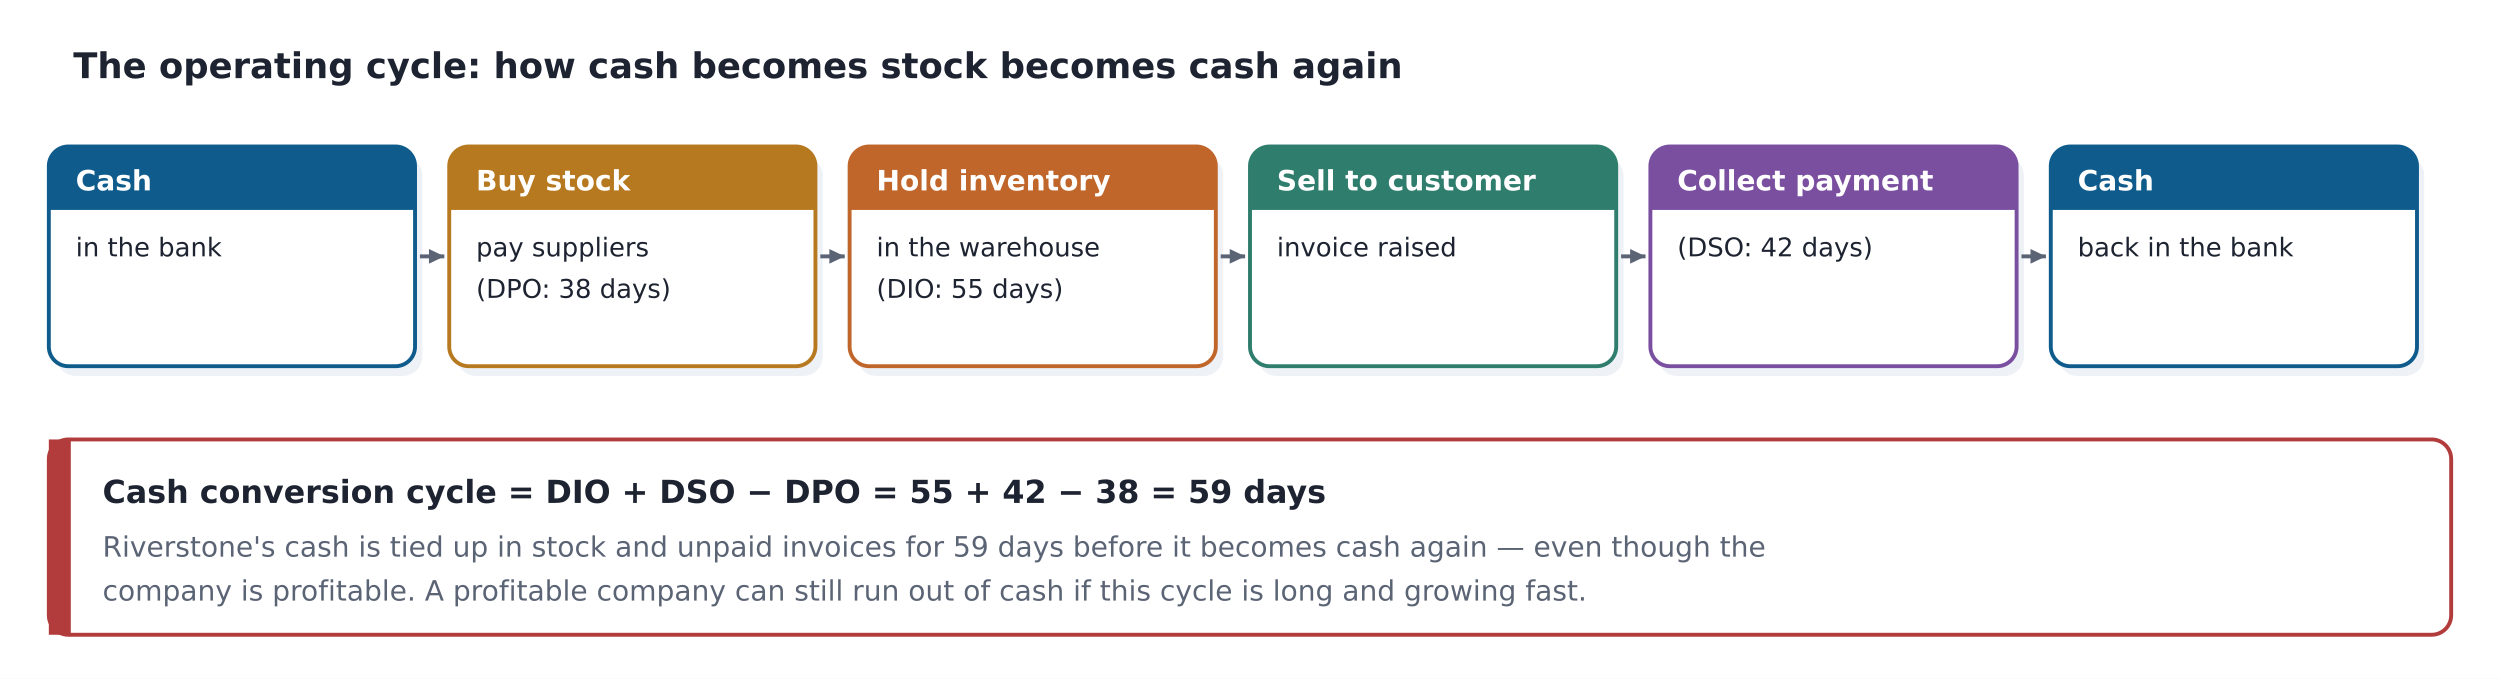
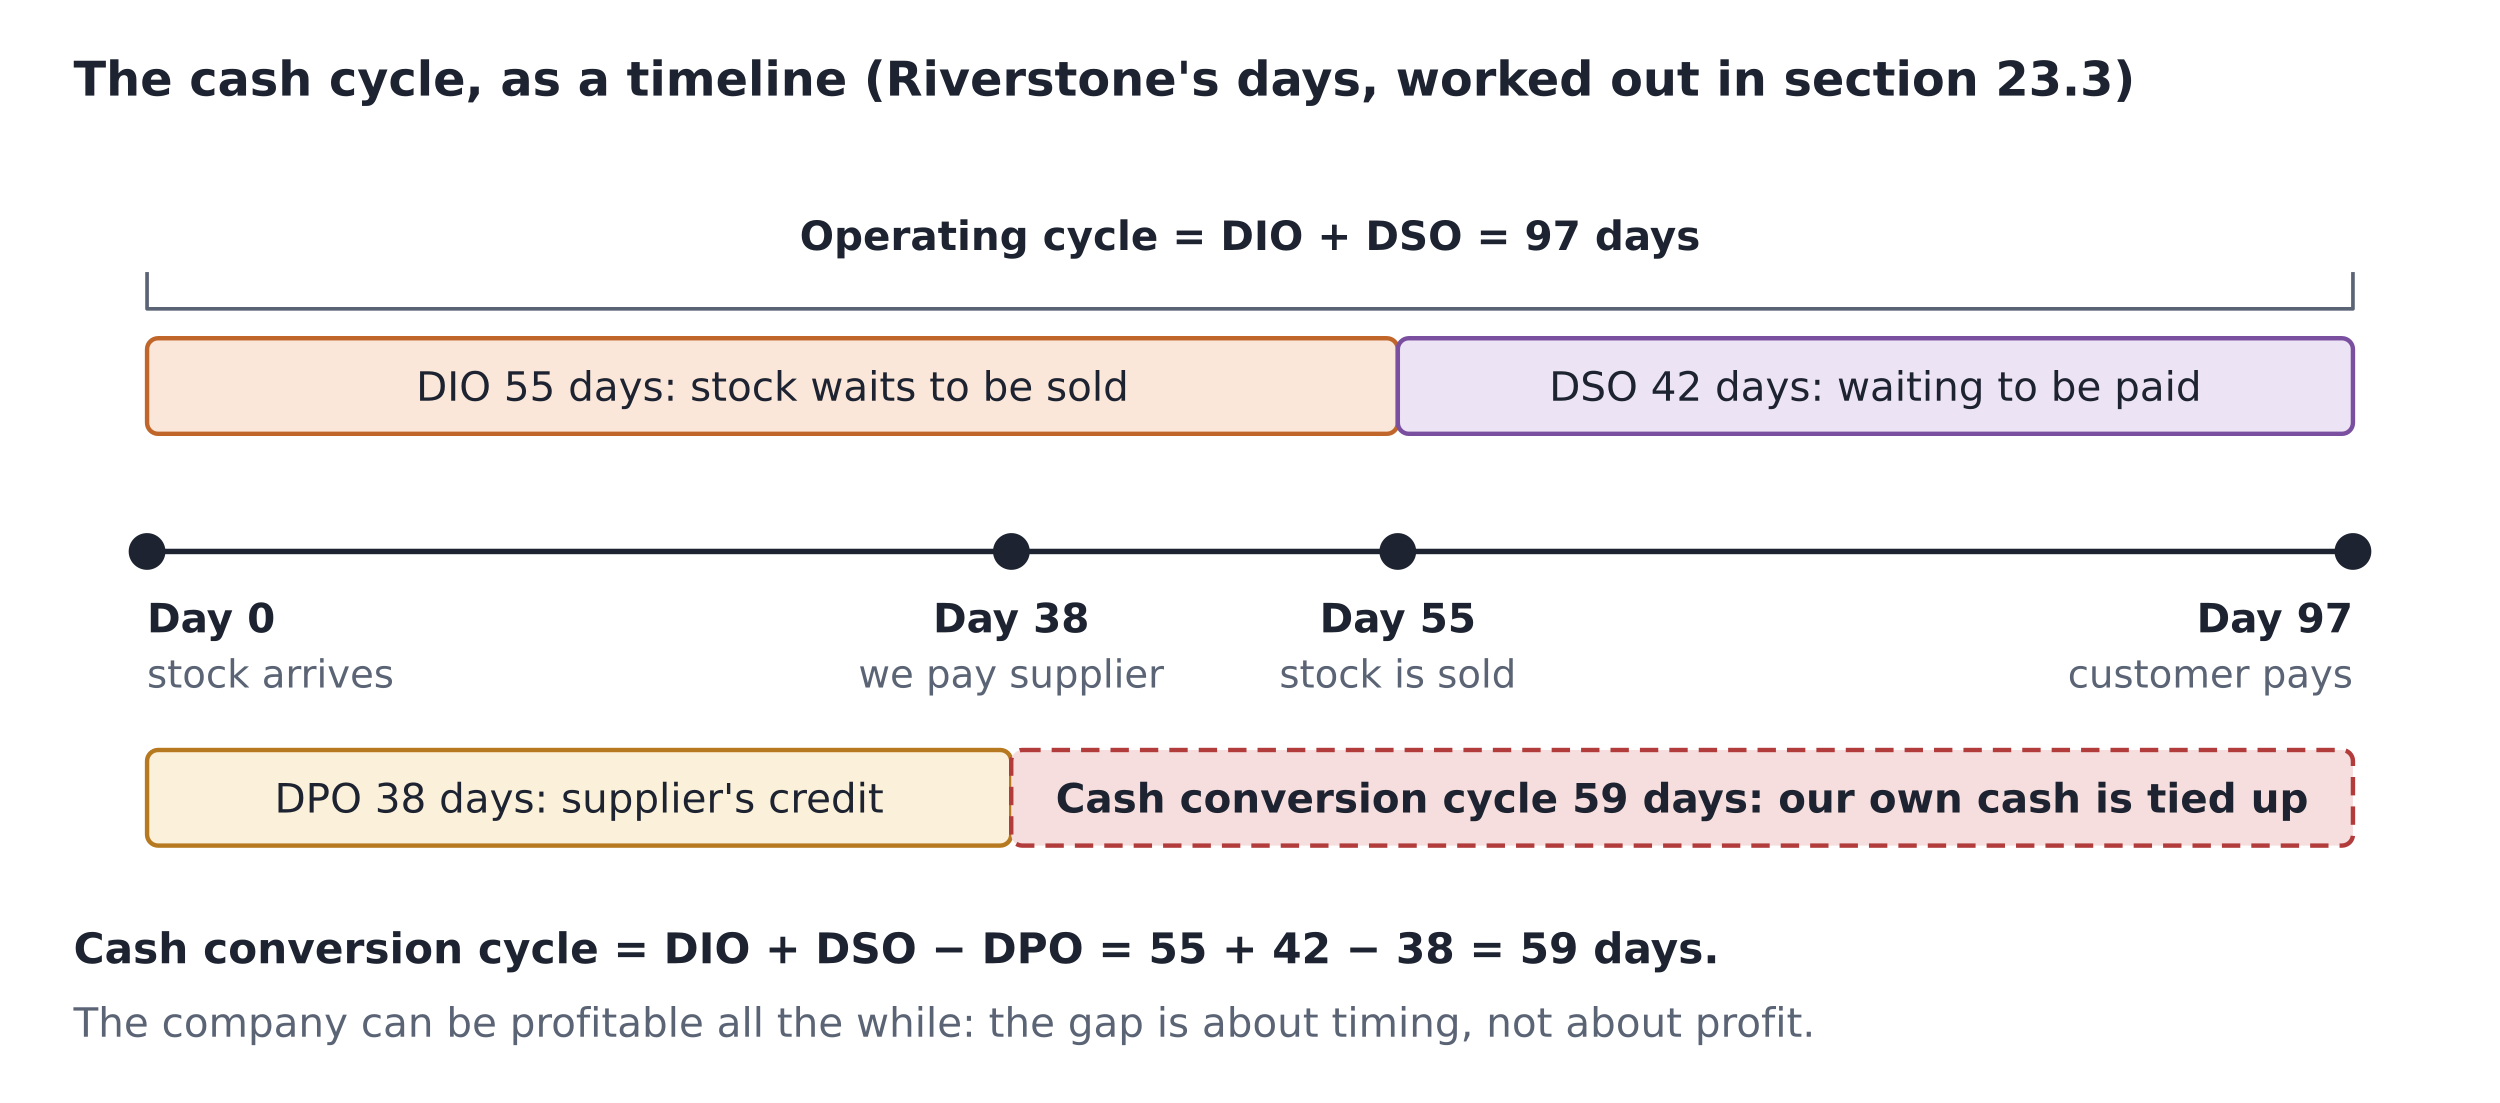
- <svg xmlns="http://www.w3.org/2000/svg" width="1024" height="278" viewBox="0 0 1024 278" font-family="DejaVu Sans, Arial, sans-serif">
-   <rect width="1024" height="278" fill="#ffffff" />
-   <text x="30" y="32" font-size="14.5" fill="#1d2330" font-weight="bold" text-anchor="start" font-family="Poppins, DejaVu Sans, sans-serif">The operating cycle: how cash becomes stock becomes cash again</text>
-   <rect x="23" y="64" width="150" height="90" rx="8" fill="#eef2f7" stroke="none" stroke-width="1" />
-   <rect x="20" y="60" width="150" height="90" rx="8" fill="#fff" stroke="#0f5c8c" stroke-width="1.6" />
-   <path d="M20,68 a8,8 0 0 1 8,-8 H162 a8,8 0 0 1 8,8 V86 H20 Z" fill="#0f5c8c" />
-   <text x="31" y="78" font-size="11.5" fill="#fff" font-weight="bold" text-anchor="start" font-family="Poppins, DejaVu Sans, sans-serif">Cash</text>
-   <text x="31" y="105" font-size="10.6" fill="#1d2330" font-weight="normal" text-anchor="start">in the bank</text>
-   <path d="M172,105 L182,105" fill="none" stroke="#5b6475" stroke-width="1.6" stroke-linejoin="round" />
-   <path d="M182,105 L175.7,108.0 L175.7,102.0 Z" fill="#5b6475" />
-   <rect x="187" y="64" width="150" height="90" rx="8" fill="#eef2f7" stroke="none" stroke-width="1" />
-   <rect x="184" y="60" width="150" height="90" rx="8" fill="#fff" stroke="#b7791f" stroke-width="1.6" />
-   <path d="M184,68 a8,8 0 0 1 8,-8 H326 a8,8 0 0 1 8,8 V86 H184 Z" fill="#b7791f" />
-   <text x="195" y="78" font-size="11.5" fill="#fff" font-weight="bold" text-anchor="start" font-family="Poppins, DejaVu Sans, sans-serif">Buy stock</text>
-   <text x="195" y="105" font-size="10.6" fill="#1d2330" font-weight="normal" text-anchor="start">pay suppliers</text>
-   <text x="195" y="122" font-size="10.6" fill="#1d2330" font-weight="normal" text-anchor="start">(DPO: 38 days)</text>
-   <path d="M336,105 L346,105" fill="none" stroke="#5b6475" stroke-width="1.6" stroke-linejoin="round" />
-   <path d="M346,105 L339.7,108.0 L339.7,102.0 Z" fill="#5b6475" />
-   <rect x="351" y="64" width="150" height="90" rx="8" fill="#eef2f7" stroke="none" stroke-width="1" />
-   <rect x="348" y="60" width="150" height="90" rx="8" fill="#fff" stroke="#c0662b" stroke-width="1.6" />
-   <path d="M348,68 a8,8 0 0 1 8,-8 H490 a8,8 0 0 1 8,8 V86 H348 Z" fill="#c0662b" />
-   <text x="359" y="78" font-size="11.5" fill="#fff" font-weight="bold" text-anchor="start" font-family="Poppins, DejaVu Sans, sans-serif">Hold inventory</text>
-   <text x="359" y="105" font-size="10.6" fill="#1d2330" font-weight="normal" text-anchor="start">in the warehouse</text>
-   <text x="359" y="122" font-size="10.6" fill="#1d2330" font-weight="normal" text-anchor="start">(DIO: 55 days)</text>
-   <path d="M500,105 L510,105" fill="none" stroke="#5b6475" stroke-width="1.6" stroke-linejoin="round" />
-   <path d="M510,105 L503.7,108.0 L503.7,102.0 Z" fill="#5b6475" />
-   <rect x="515" y="64" width="150" height="90" rx="8" fill="#eef2f7" stroke="none" stroke-width="1" />
-   <rect x="512" y="60" width="150" height="90" rx="8" fill="#fff" stroke="#2f7d6d" stroke-width="1.6" />
-   <path d="M512,68 a8,8 0 0 1 8,-8 H654 a8,8 0 0 1 8,8 V86 H512 Z" fill="#2f7d6d" />
-   <text x="523" y="78" font-size="11.5" fill="#fff" font-weight="bold" text-anchor="start" font-family="Poppins, DejaVu Sans, sans-serif">Sell to customer</text>
-   <text x="523" y="105" font-size="10.6" fill="#1d2330" font-weight="normal" text-anchor="start">invoice raised</text>
-   <path d="M664,105 L674,105" fill="none" stroke="#5b6475" stroke-width="1.6" stroke-linejoin="round" />
-   <path d="M674,105 L667.7,108.0 L667.7,102.0 Z" fill="#5b6475" />
-   <rect x="679" y="64" width="150" height="90" rx="8" fill="#eef2f7" stroke="none" stroke-width="1" />
-   <rect x="676" y="60" width="150" height="90" rx="8" fill="#fff" stroke="#7a4fa0" stroke-width="1.6" />
-   <path d="M676,68 a8,8 0 0 1 8,-8 H818 a8,8 0 0 1 8,8 V86 H676 Z" fill="#7a4fa0" />
-   <text x="687" y="78" font-size="11.5" fill="#fff" font-weight="bold" text-anchor="start" font-family="Poppins, DejaVu Sans, sans-serif">Collect payment</text>
-   <text x="687" y="105" font-size="10.6" fill="#1d2330" font-weight="normal" text-anchor="start">(DSO: 42 days)</text>
-   <path d="M828,105 L838,105" fill="none" stroke="#5b6475" stroke-width="1.6" stroke-linejoin="round" />
-   <path d="M838,105 L831.7,108.0 L831.7,102.0 Z" fill="#5b6475" />
-   <rect x="843" y="64" width="150" height="90" rx="8" fill="#eef2f7" stroke="none" stroke-width="1" />
-   <rect x="840" y="60" width="150" height="90" rx="8" fill="#fff" stroke="#0f5c8c" stroke-width="1.6" />
-   <path d="M840,68 a8,8 0 0 1 8,-8 H982 a8,8 0 0 1 8,8 V86 H840 Z" fill="#0f5c8c" />
-   <text x="851" y="78" font-size="11.5" fill="#fff" font-weight="bold" text-anchor="start" font-family="Poppins, DejaVu Sans, sans-serif">Cash</text>
-   <text x="851" y="105" font-size="10.6" fill="#1d2330" font-weight="normal" text-anchor="start">back in the bank</text>
-   <rect x="20" y="180" width="984" height="80" rx="8" fill="#fff" stroke="#b23b3b" stroke-width="1.6" />
-   <rect x="20" y="180" width="9" height="80" rx="0" fill="#b23b3b" stroke="none" stroke-width="1" />
-   <text x="42" y="206" font-size="13" fill="#1d2330" font-weight="bold" text-anchor="start">Cash conversion cycle = DIO + DSO − DPO = 55 + 42 − 38 = 59 days</text>
-   <text x="42" y="228" font-size="11.5" fill="#5b6475" font-weight="normal" text-anchor="start">Riverstone's cash is tied up in stock and unpaid invoices for 59 days before it becomes cash again — even though the</text>
-   <text x="42" y="246" font-size="11.5" fill="#5b6475" font-weight="normal" text-anchor="start">company is profitable. A profitable company can still run out of cash if this cycle is long and growing fast.</text>
+ <svg xmlns="http://www.w3.org/2000/svg" width="680" height="300" viewBox="0 0 680 300" font-family="DejaVu Sans, Arial, sans-serif">
+   <rect width="680" height="300" fill="#ffffff" />
+   <text x="20" y="26" font-size="13" fill="#1d2330" font-weight="bold" text-anchor="start" font-family="Poppins, DejaVu Sans, sans-serif">The cash cycle, as a timeline (Riverstone's days, worked out in section 23.3)</text>
+   <path d="M40,150 H640" fill="none" stroke="#1d2330" stroke-width="1.5" stroke-linejoin="round" />
+   <circle cx="40.0" cy="150" r="5" fill="#1d2330" />
+   <text x="40.0" y="172" font-size="11" fill="#1d2330" font-weight="bold" text-anchor="start">Day 0</text>
+   <text x="40.0" y="187" font-size="10.5" fill="#5b6475" font-weight="normal" text-anchor="start">stock arrives</text>
+   <circle cx="275.1" cy="150" r="5" fill="#1d2330" />
+   <text x="275.052" y="172" font-size="11" fill="#1d2330" font-weight="bold" text-anchor="middle">Day 38</text>
+   <text x="275.052" y="187" font-size="10.5" fill="#5b6475" font-weight="normal" text-anchor="middle">we pay supplier</text>
+   <circle cx="380.2" cy="150" r="5" fill="#1d2330" />
+   <text x="380.206" y="172" font-size="11" fill="#1d2330" font-weight="bold" text-anchor="middle">Day 55</text>
+   <text x="380.206" y="187" font-size="10.5" fill="#5b6475" font-weight="normal" text-anchor="middle">stock is sold</text>
+   <circle cx="640.0" cy="150" r="5" fill="#1d2330" />
+   <text x="640.0" y="172" font-size="11" fill="#1d2330" font-weight="bold" text-anchor="end">Day 97</text>
+   <text x="640.0" y="187" font-size="10.5" fill="#5b6475" font-weight="normal" text-anchor="end">customer pays</text>
+   <rect x="40.0" y="92" width="340.206" height="26" rx="3" fill="#fbe7da" stroke="#c0662b" stroke-width="1.2" />
+   <text x="210.103" y="109" font-size="11" fill="#1d2330" font-weight="normal" text-anchor="middle">DIO 55 days: stock waits to be sold</text>
+   <rect x="380.206" y="92" width="259.794" height="26" rx="3" fill="#ece3f4" stroke="#7a4fa0" stroke-width="1.2" />
+   <text x="510.103" y="109" font-size="11" fill="#1d2330" font-weight="normal" text-anchor="middle">DSO 42 days: waiting to be paid</text>
+   <path d="M40.0,74 V84 H640.0 V74" fill="none" stroke="#5b6475" stroke-width="1" stroke-linejoin="round" />
+   <text x="340.0" y="68" font-size="11" fill="#1d2330" font-weight="bold" text-anchor="middle">Operating cycle = DIO + DSO = 97 days</text>
+   <rect x="40.0" y="204" width="235.052" height="26" rx="3" fill="#fbf0d9" stroke="#b7791f" stroke-width="1.2" />
+   <text x="157.526" y="221" font-size="11" fill="#1d2330" font-weight="normal" text-anchor="middle">DPO 38 days: supplier's credit</text>
+   <rect x="275.052" y="204" width="364.948" height="26" rx="3" fill="#f6dede" stroke="#b23b3b" stroke-width="1.2" stroke-dasharray="5 3" />
+   <text x="457.526" y="221" font-size="11" fill="#1d2330" font-weight="bold" text-anchor="middle">Cash conversion cycle 59 days: our own cash is tied up</text>
+   <text x="20" y="262" font-size="11.5" fill="#1d2330" font-weight="bold" text-anchor="start">Cash conversion cycle = DIO + DSO − DPO = 55 + 42 − 38 = 59 days.</text>
+   <text x="20" y="282" font-size="11" fill="#5b6475" font-weight="normal" text-anchor="start">The company can be profitable all the while: the gap is about timing, not about profit.</text>
</svg>
